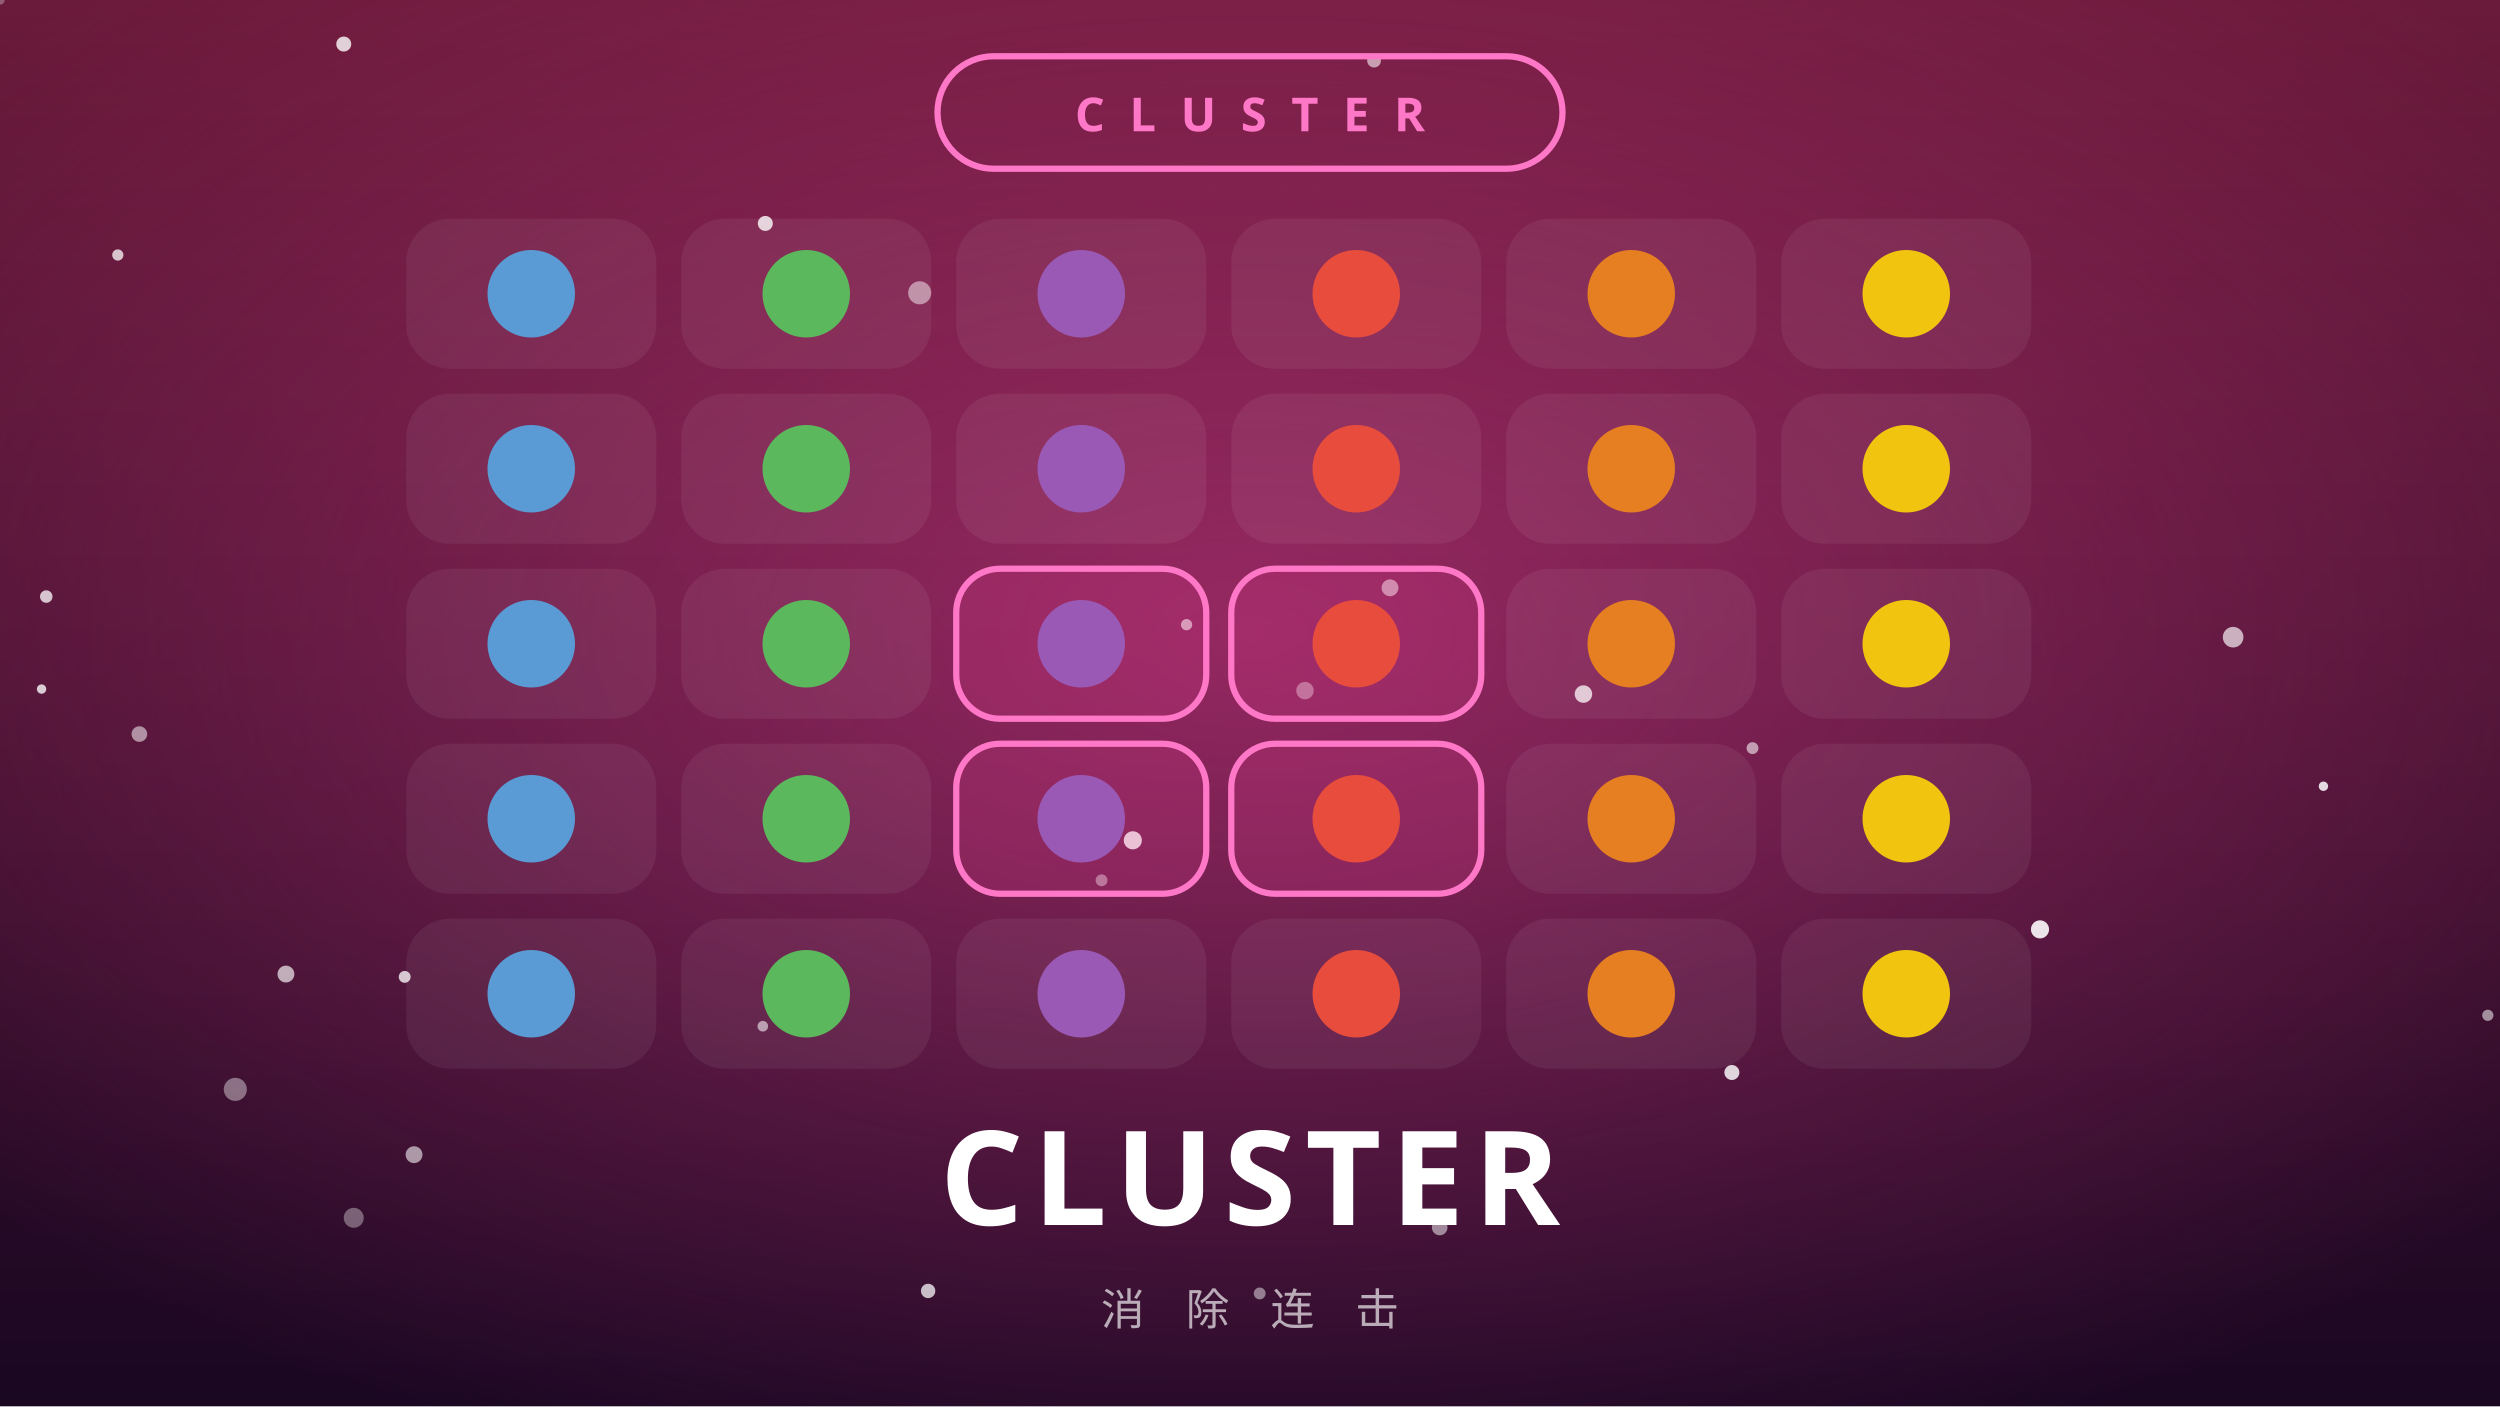
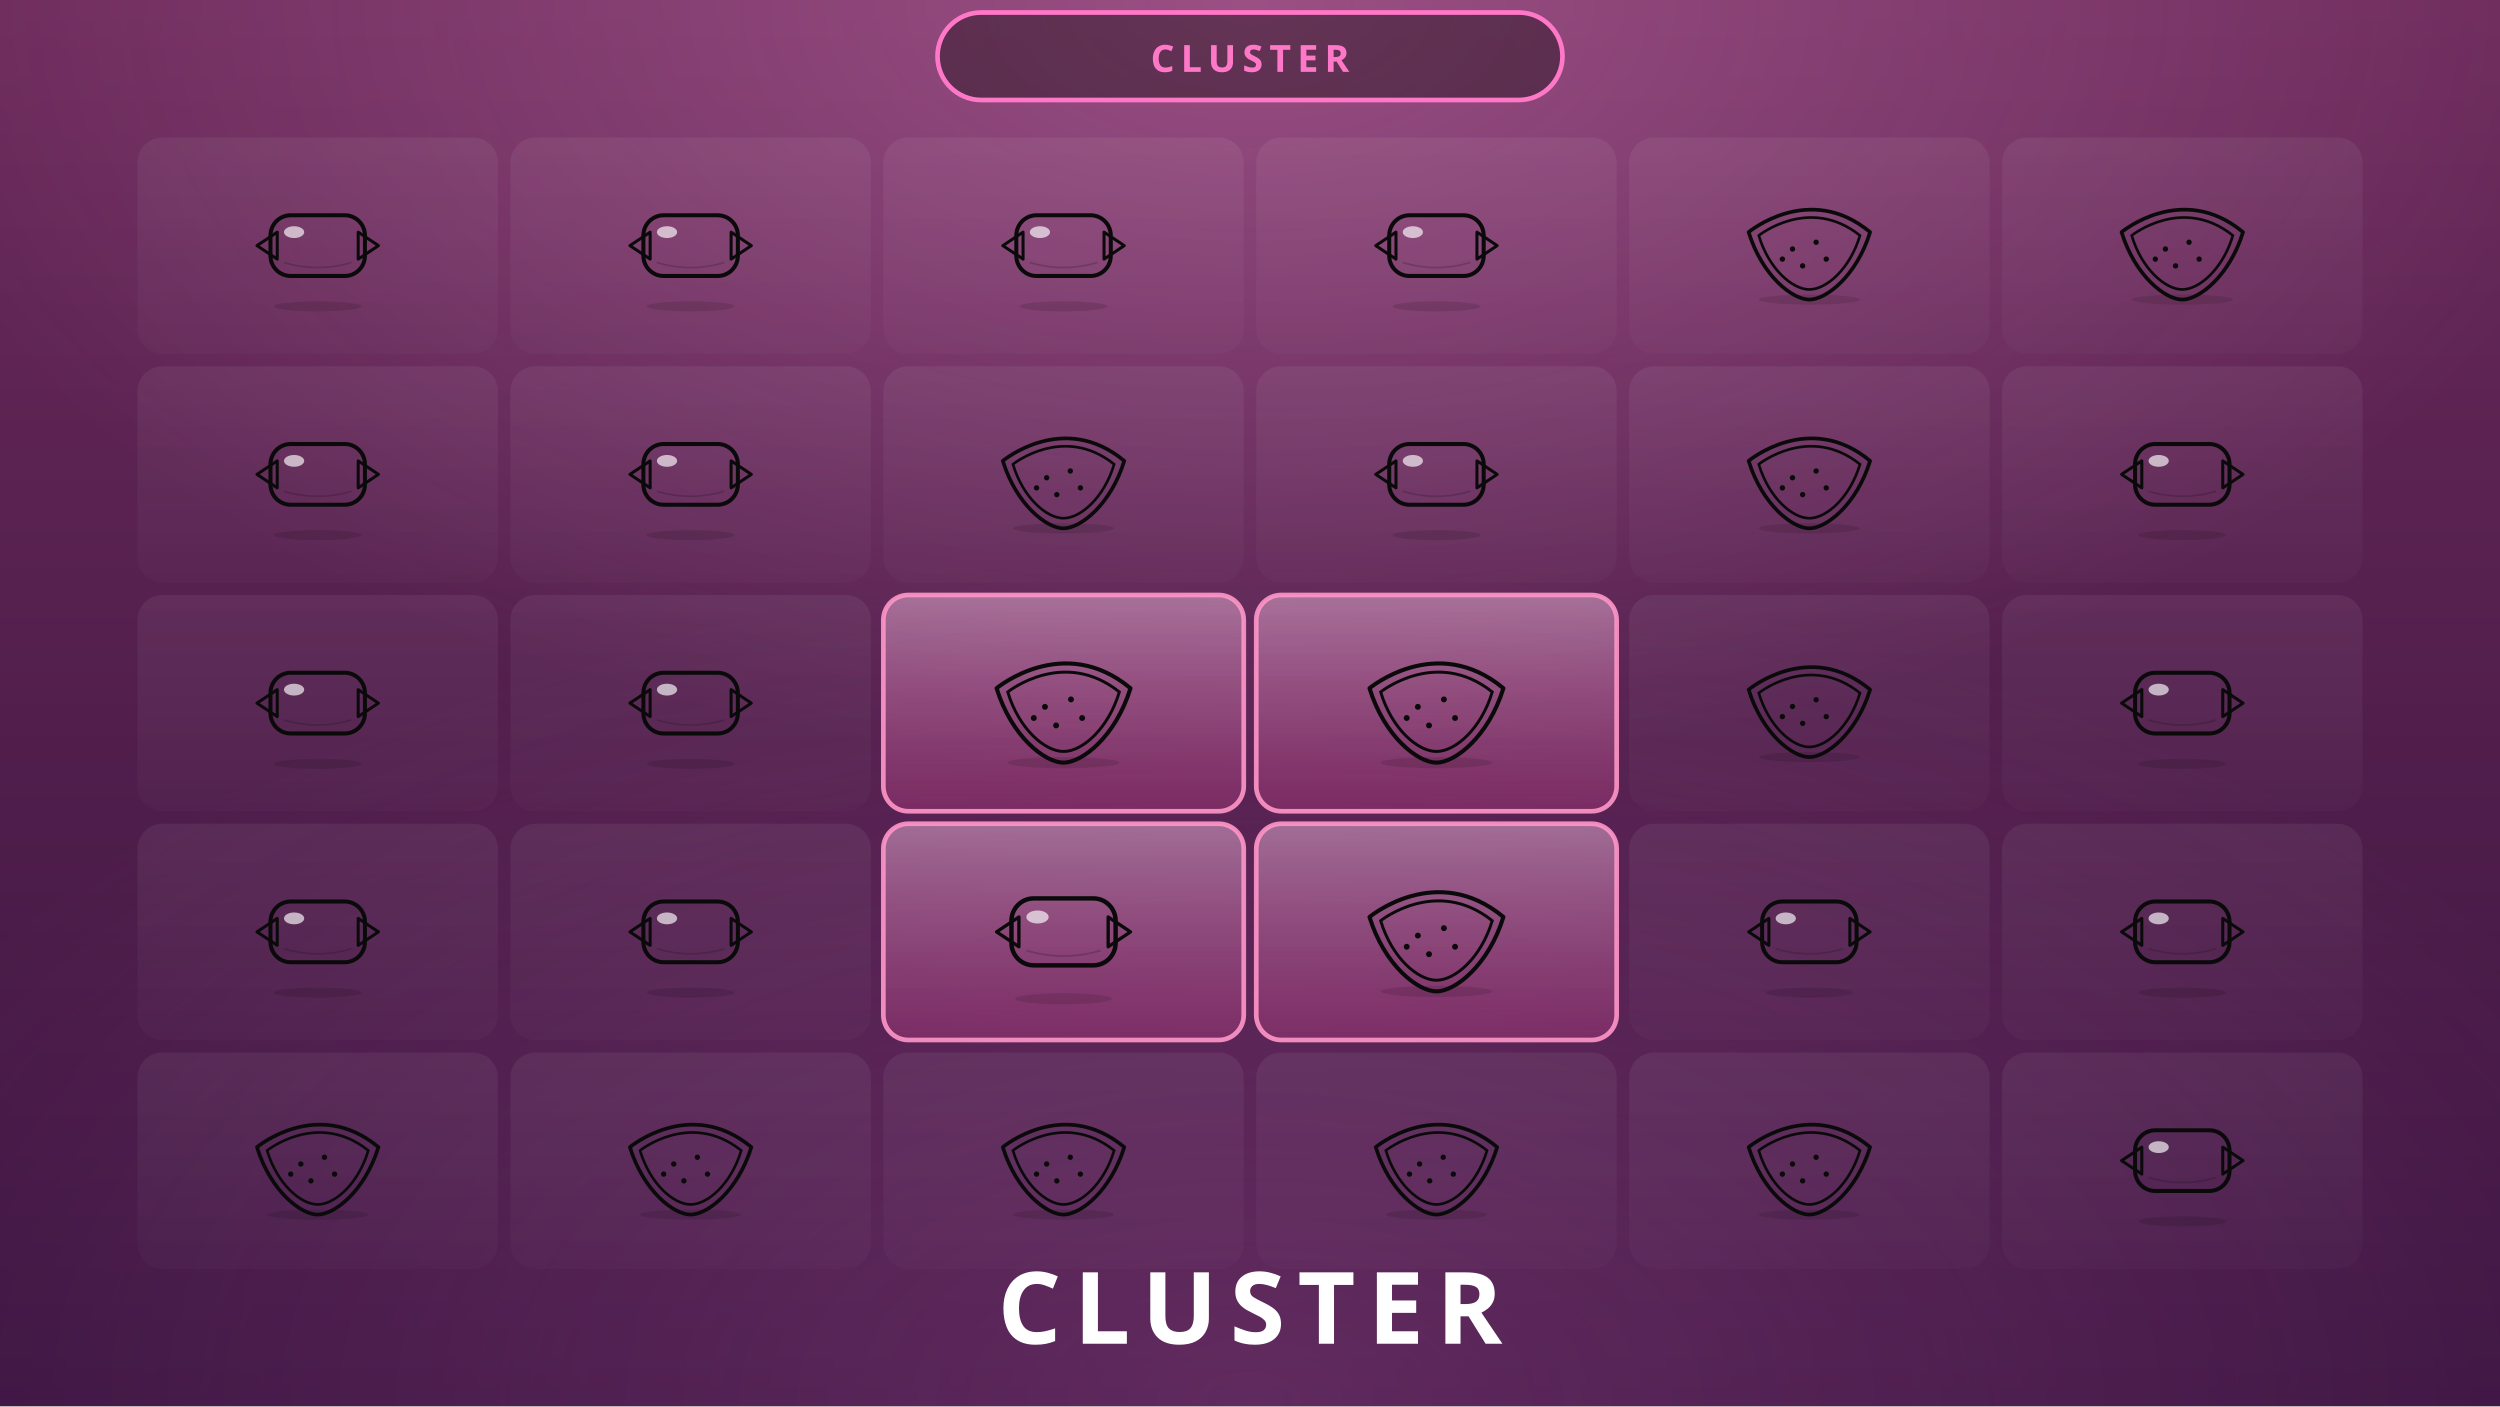
<svg xmlns="http://www.w3.org/2000/svg" viewBox="0 0 800 450" preserveAspectRatio="xMidYMid slice">
  <defs>
-     <linearGradient id="bg" x1="0" y1="0" x2="0" y2="1">
-       <stop offset="0" stop-color="#6a1a3a" />
-       <stop offset="1" stop-color="#1a0722" />
+     <linearGradient id="cellbg" x1="0" y1="0" x2="0" y2="1">
+       <stop offset="0" stop-color="#fff" stop-opacity=".06" />
+       <stop offset="1" stop-color="#fff" stop-opacity=".02" />
    </linearGradient>
-     <radialGradient id="glow" cx="0.5" cy="0.45" r="0.65">
-       <stop offset="0" stop-color="#d63b8a" stop-opacity=".55" />
-       <stop offset="1" stop-color="#d63b8a" stop-opacity="0" />
+     <linearGradient id="hlbg" x1="0" y1="0" x2="0" y2="1">
+       <stop offset="0" stop-color="#ffc8eb" stop-opacity=".4" />
+       <stop offset="1" stop-color="#d63b8a" stop-opacity=".25" />
+     </linearGradient>
+     <radialGradient id="st1" cx="50%" cy="0%" r="55%">
+       <stop offset="0" stop-color="#ffa0dc" stop-opacity=".32" />
+       <stop offset="1" stop-color="#ffa0dc" stop-opacity="0" />
    </radialGradient>
+     <radialGradient id="st2" cx="50%" cy="100%" r="60%">
+       <stop offset="0" stop-color="#e678c8" stop-opacity=".22" />
+       <stop offset="1" stop-color="#e678c8" stop-opacity="0" />
+     </radialGradient>
+     <linearGradient id="stbg" x1="0" y1="0" x2="0" y2="1">
+       <stop offset="0" stop-color="#6b2a5a" />
+       <stop offset="1" stop-color="#3a1440" />
+     </linearGradient>
  </defs>
-   <rect width="800" height="450" fill="url(#bg)" />
-   <rect width="800" height="450" fill="url(#glow)" />
-   <circle cx="0.0" cy="0.0" r="1.5" fill="#fff" opacity="0.30" />
-   <circle cx="132.5" cy="369.5" r="2.7" fill="#fff" opacity="0.57" />
-   <circle cx="652.8" cy="297.4" r="2.9" fill="#fff" opacity="0.88" />
-   <circle cx="444.8" cy="188.1" r="2.7" fill="#fff" opacity="0.57" />
-   <circle cx="129.5" cy="312.6" r="1.9" fill="#fff" opacity="0.76" />
-   <circle cx="460.7" cy="392.8" r="2.5" fill="#fff" opacity="0.50" />
-   <circle cx="362.5" cy="268.9" r="2.9" fill="#fff" opacity="0.89" />
-   <circle cx="91.5" cy="311.7" r="2.7" fill="#fff" opacity="0.65" />
-   <circle cx="379.7" cy="199.9" r="1.8" fill="#fff" opacity="0.66" />
-   <circle cx="13.3" cy="220.5" r="1.5" fill="#fff" opacity="0.78" />
-   <circle cx="294.3" cy="93.7" r="3.7" fill="#fff" opacity="0.48" />
-   <circle cx="554.2" cy="343.2" r="2.4" fill="#fff" opacity="0.82" />
-   <circle cx="75.3" cy="348.6" r="3.7" fill="#fff" opacity="0.40" />
-   <circle cx="113.2" cy="389.7" r="3.2" fill="#fff" opacity="0.35" />
-   <circle cx="44.6" cy="234.9" r="2.5" fill="#fff" opacity="0.52" />
-   <circle cx="714.6" cy="203.9" r="3.3" fill="#fff" opacity="0.66" />
-   <circle cx="37.7" cy="81.6" r="1.8" fill="#fff" opacity="0.74" />
-   <circle cx="796.1" cy="324.9" r="1.8" fill="#fff" opacity="0.53" />
-   <circle cx="244.9" cy="71.5" r="2.4" fill="#fff" opacity="0.79" />
-   <circle cx="14.8" cy="190.9" r="2.0" fill="#fff" opacity="0.75" />
-   <circle cx="352.5" cy="281.7" r="1.9" fill="#fff" opacity="0.46" />
-   <circle cx="743.5" cy="251.6" r="1.5" fill="#fff" opacity="0.84" />
-   <circle cx="417.6" cy="221.0" r="2.8" fill="#fff" opacity="0.42" />
-   <circle cx="439.7" cy="19.4" r="2.2" fill="#fff" opacity="0.57" />
-   <circle cx="403.1" cy="413.9" r="1.9" fill="#fff" opacity="0.46" />
-   <circle cx="506.7" cy="222.1" r="2.8" fill="#fff" opacity="0.74" />
-   <circle cx="560.8" cy="239.4" r="1.9" fill="#fff" opacity="0.56" />
-   <circle cx="110.0" cy="14.1" r="2.4" fill="#fff" opacity="0.79" />
-   <circle cx="244.1" cy="328.4" r="1.7" fill="#fff" opacity="0.56" />
-   <circle cx="297.0" cy="413.1" r="2.3" fill="#fff" opacity="0.73" />
-   <rect x="130" y="70" width="80" height="48" rx="14" fill="#fff" opacity="0.06" />
-   <circle cx="170" cy="94" r="14" fill="#5b9bd5" />
-   <rect x="218" y="70" width="80" height="48" rx="14" fill="#fff" opacity="0.06" />
-   <circle cx="258" cy="94" r="14" fill="#5cb85c" />
-   <rect x="306" y="70" width="80" height="48" rx="14" fill="#fff" opacity="0.06" />
-   <circle cx="346" cy="94" r="14" fill="#9b59b6" />
-   <rect x="394" y="70" width="80" height="48" rx="14" fill="#fff" opacity="0.06" />
-   <circle cx="434" cy="94" r="14" fill="#e74c3c" />
-   <rect x="482" y="70" width="80" height="48" rx="14" fill="#fff" opacity="0.06" />
-   <circle cx="522" cy="94" r="14" fill="#e67e22" />
-   <rect x="570" y="70" width="80" height="48" rx="14" fill="#fff" opacity="0.06" />
-   <circle cx="610" cy="94" r="14" fill="#f1c40f" />
-   <rect x="130" y="126" width="80" height="48" rx="14" fill="#fff" opacity="0.06" />
-   <circle cx="170" cy="150" r="14" fill="#5b9bd5" />
-   <rect x="218" y="126" width="80" height="48" rx="14" fill="#fff" opacity="0.06" />
-   <circle cx="258" cy="150" r="14" fill="#5cb85c" />
-   <rect x="306" y="126" width="80" height="48" rx="14" fill="#fff" opacity="0.06" />
-   <circle cx="346" cy="150" r="14" fill="#9b59b6" />
-   <rect x="394" y="126" width="80" height="48" rx="14" fill="#fff" opacity="0.06" />
-   <circle cx="434" cy="150" r="14" fill="#e74c3c" />
-   <rect x="482" y="126" width="80" height="48" rx="14" fill="#fff" opacity="0.06" />
-   <circle cx="522" cy="150" r="14" fill="#e67e22" />
-   <rect x="570" y="126" width="80" height="48" rx="14" fill="#fff" opacity="0.06" />
-   <circle cx="610" cy="150" r="14" fill="#f1c40f" />
-   <rect x="130" y="182" width="80" height="48" rx="14" fill="#fff" opacity="0.06" />
-   <circle cx="170" cy="206" r="14" fill="#5b9bd5" />
-   <rect x="218" y="182" width="80" height="48" rx="14" fill="#fff" opacity="0.06" />
-   <circle cx="258" cy="206" r="14" fill="#5cb85c" />
-   <rect x="306" y="182" width="80" height="48" rx="14" fill="#d63b8a" opacity="0.22" />
-   <rect x="306" y="182" width="80" height="48" rx="14" fill="none" stroke="#ff77c7" stroke-width="2" />
-   <circle cx="346" cy="206" r="14" fill="#9b59b6" />
-   <rect x="394" y="182" width="80" height="48" rx="14" fill="#d63b8a" opacity="0.22" />
-   <rect x="394" y="182" width="80" height="48" rx="14" fill="none" stroke="#ff77c7" stroke-width="2" />
-   <circle cx="434" cy="206" r="14" fill="#e74c3c" />
-   <rect x="482" y="182" width="80" height="48" rx="14" fill="#fff" opacity="0.06" />
-   <circle cx="522" cy="206" r="14" fill="#e67e22" />
-   <rect x="570" y="182" width="80" height="48" rx="14" fill="#fff" opacity="0.06" />
-   <circle cx="610" cy="206" r="14" fill="#f1c40f" />
-   <rect x="130" y="238" width="80" height="48" rx="14" fill="#fff" opacity="0.06" />
-   <circle cx="170" cy="262" r="14" fill="#5b9bd5" />
-   <rect x="218" y="238" width="80" height="48" rx="14" fill="#fff" opacity="0.06" />
-   <circle cx="258" cy="262" r="14" fill="#5cb85c" />
-   <rect x="306" y="238" width="80" height="48" rx="14" fill="#d63b8a" opacity="0.22" />
-   <rect x="306" y="238" width="80" height="48" rx="14" fill="none" stroke="#ff77c7" stroke-width="2" />
-   <circle cx="346" cy="262" r="14" fill="#9b59b6" />
-   <rect x="394" y="238" width="80" height="48" rx="14" fill="#d63b8a" opacity="0.22" />
-   <rect x="394" y="238" width="80" height="48" rx="14" fill="none" stroke="#ff77c7" stroke-width="2" />
-   <circle cx="434" cy="262" r="14" fill="#e74c3c" />
-   <rect x="482" y="238" width="80" height="48" rx="14" fill="#fff" opacity="0.06" />
-   <circle cx="522" cy="262" r="14" fill="#e67e22" />
-   <rect x="570" y="238" width="80" height="48" rx="14" fill="#fff" opacity="0.06" />
-   <circle cx="610" cy="262" r="14" fill="#f1c40f" />
-   <rect x="130" y="294" width="80" height="48" rx="14" fill="#fff" opacity="0.06" />
-   <circle cx="170" cy="318" r="14" fill="#5b9bd5" />
-   <rect x="218" y="294" width="80" height="48" rx="14" fill="#fff" opacity="0.06" />
-   <circle cx="258" cy="318" r="14" fill="#5cb85c" />
-   <rect x="306" y="294" width="80" height="48" rx="14" fill="#fff" opacity="0.06" />
-   <circle cx="346" cy="318" r="14" fill="#9b59b6" />
-   <rect x="394" y="294" width="80" height="48" rx="14" fill="#fff" opacity="0.06" />
-   <circle cx="434" cy="318" r="14" fill="#e74c3c" />
-   <rect x="482" y="294" width="80" height="48" rx="14" fill="#fff" opacity="0.06" />
-   <circle cx="522" cy="318" r="14" fill="#e67e22" />
-   <rect x="570" y="294" width="80" height="48" rx="14" fill="#fff" opacity="0.06" />
-   <circle cx="610" cy="318" r="14" fill="#f1c40f" />
-   <rect x="300" y="18" width="200" height="36" rx="18" fill="none" stroke="#ff77c7" stroke-width="2" />
-   <text x="400" y="42" text-anchor="middle" font-size="15" font-weight="700" fill="#ff77c7" font-family="system-ui,sans-serif" letter-spacing="2">C L U S T E R</text>
-   <text x="400" y="392" text-anchor="middle" font-size="42" font-weight="900" fill="#fff" font-family="system-ui,sans-serif" letter-spacing="3">CLUSTER</text>
-   <text x="400" y="424" text-anchor="middle" font-size="14" font-weight="500" fill="rgba(255,255,255,.65)" font-family="system-ui,sans-serif" letter-spacing="5">消 除 连 击</text>
+   <rect width="800" height="450" fill="url(#stbg)" />
+   <rect width="800" height="450" fill="url(#st1)" />
+   <rect width="800" height="450" fill="url(#st2)" />
+   <rect x="44" y="44" width="115.333" height="69.2" rx="8" fill="url(#cellbg)" />
+   <svg x="74.679" y="51.612" width="53.976" height="53.976" viewBox="0 0 100 100">
+     <ellipse cx="50" cy="86" rx="26" ry="3" fill="#000" opacity=".12" />
+     <path d="M14 50 L26 42 L26 58 Z" fill="url(#sw-red)" stroke="#0a0a0a" stroke-width="1.8" stroke-linejoin="round" />
+     <path d="M86 50 L74 42 L74 58 Z" fill="url(#sw-red)" stroke="#0a0a0a" stroke-width="1.8" stroke-linejoin="round" />
+     <rect x="22" y="32" width="56" height="36" rx="12" fill="url(#sw-red)" stroke="#0a0a0a" stroke-width="2.4" />
+     <ellipse cx="36" cy="42" rx="6" ry="3.5" fill="#fff" opacity="0.65" />
+     <path d="M30 60 Q50 66 70 60" stroke="#0a0a0a" stroke-width="1" fill="none" opacity=".2" />
+   </svg>
+   <rect x="163.333" y="44" width="115.333" height="69.2" rx="8" fill="url(#cellbg)" />
+   <svg x="194.012" y="51.612" width="53.976" height="53.976" viewBox="0 0 100 100">
+     <ellipse cx="50" cy="86" rx="26" ry="3" fill="#000" opacity=".12" />
+     <path d="M14 50 L26 42 L26 58 Z" fill="url(#sw-orange)" stroke="#0a0a0a" stroke-width="1.8" stroke-linejoin="round" />
+     <path d="M86 50 L74 42 L74 58 Z" fill="url(#sw-orange)" stroke="#0a0a0a" stroke-width="1.8" stroke-linejoin="round" />
+     <rect x="22" y="32" width="56" height="36" rx="12" fill="url(#sw-orange)" stroke="#0a0a0a" stroke-width="2.4" />
+     <ellipse cx="36" cy="42" rx="6" ry="3.5" fill="#fff" opacity="0.65" />
+     <path d="M30 60 Q50 66 70 60" stroke="#0a0a0a" stroke-width="1" fill="none" opacity=".2" />
+   </svg>
+   <rect x="282.667" y="44" width="115.333" height="69.2" rx="8" fill="url(#cellbg)" />
+   <svg x="313.345" y="51.612" width="53.976" height="53.976" viewBox="0 0 100 100">
+     <ellipse cx="50" cy="86" rx="26" ry="3" fill="#000" opacity=".12" />
+     <path d="M14 50 L26 42 L26 58 Z" fill="url(#sw-blue)" stroke="#0a0a0a" stroke-width="1.8" stroke-linejoin="round" />
+     <path d="M86 50 L74 42 L74 58 Z" fill="url(#sw-blue)" stroke="#0a0a0a" stroke-width="1.8" stroke-linejoin="round" />
+     <rect x="22" y="32" width="56" height="36" rx="12" fill="url(#sw-blue)" stroke="#0a0a0a" stroke-width="2.4" />
+     <ellipse cx="36" cy="42" rx="6" ry="3.5" fill="#fff" opacity="0.65" />
+     <path d="M30 60 Q50 66 70 60" stroke="#0a0a0a" stroke-width="1" fill="none" opacity=".2" />
+   </svg>
+   <rect x="402" y="44" width="115.333" height="69.2" rx="8" fill="url(#cellbg)" />
+   <svg x="432.679" y="51.612" width="53.976" height="53.976" viewBox="0 0 100 100">
+     <ellipse cx="50" cy="86" rx="26" ry="3" fill="#000" opacity=".12" />
+     <path d="M14 50 L26 42 L26 58 Z" fill="url(#sw-orange)" stroke="#0a0a0a" stroke-width="1.8" stroke-linejoin="round" />
+     <path d="M86 50 L74 42 L74 58 Z" fill="url(#sw-orange)" stroke="#0a0a0a" stroke-width="1.8" stroke-linejoin="round" />
+     <rect x="22" y="32" width="56" height="36" rx="12" fill="url(#sw-orange)" stroke="#0a0a0a" stroke-width="2.4" />
+     <ellipse cx="36" cy="42" rx="6" ry="3.5" fill="#fff" opacity="0.65" />
+     <path d="M30 60 Q50 66 70 60" stroke="#0a0a0a" stroke-width="1" fill="none" opacity=".2" />
+   </svg>
+   <rect x="521.333" y="44" width="115.333" height="69.2" rx="8" fill="url(#cellbg)" />
+   <svg x="552.012" y="51.612" width="53.976" height="53.976" viewBox="0 0 100 100">
+     <ellipse cx="50" cy="82" rx="30" ry="3" fill="#000" opacity=".12" />
+     <path d="M14 42 C14 42 50 12 86 42 C78 68 60 82 50 82 C40 82 22 68 14 42 Z" fill="url(#sw-green)" stroke="#0a0a0a" stroke-width="2.2" stroke-linejoin="round" />
+     <path d="M20 44 C20 44 50 20 80 44 C74 64 60 76 50 76 C40 76 26 64 20 44 Z" fill="url(#sw-watermelon)" stroke="#0a0a0a" stroke-width="1.6" />
+     <circle cx="40" cy="52" r="1.6" fill="#0a0a0a" />
+     <circle cx="54" cy="48" r="1.6" fill="#0a0a0a" />
+     <circle cx="60" cy="58" r="1.6" fill="#0a0a0a" />
+     <circle cx="46" cy="62" r="1.6" fill="#0a0a0a" />
+     <circle cx="34" cy="58" r="1.6" fill="#0a0a0a" />
+   </svg>
+   <rect x="640.667" y="44" width="115.333" height="69.2" rx="8" fill="url(#cellbg)" />
+   <svg x="671.345" y="51.612" width="53.976" height="53.976" viewBox="0 0 100 100">
+     <ellipse cx="50" cy="82" rx="30" ry="3" fill="#000" opacity=".12" />
+     <path d="M14 42 C14 42 50 12 86 42 C78 68 60 82 50 82 C40 82 22 68 14 42 Z" fill="url(#sw-green)" stroke="#0a0a0a" stroke-width="2.2" stroke-linejoin="round" />
+     <path d="M20 44 C20 44 50 20 80 44 C74 64 60 76 50 76 C40 76 26 64 20 44 Z" fill="url(#sw-watermelon)" stroke="#0a0a0a" stroke-width="1.6" />
+     <circle cx="40" cy="52" r="1.6" fill="#0a0a0a" />
+     <circle cx="54" cy="48" r="1.6" fill="#0a0a0a" />
+     <circle cx="60" cy="58" r="1.6" fill="#0a0a0a" />
+     <circle cx="46" cy="62" r="1.6" fill="#0a0a0a" />
+     <circle cx="34" cy="58" r="1.6" fill="#0a0a0a" />
+   </svg>
+   <rect x="44" y="117.2" width="115.333" height="69.2" rx="8" fill="url(#cellbg)" />
+   <svg x="74.679" y="124.812" width="53.976" height="53.976" viewBox="0 0 100 100">
+     <ellipse cx="50" cy="86" rx="26" ry="3" fill="#000" opacity=".12" />
+     <path d="M14 50 L26 42 L26 58 Z" fill="url(#sw-orange)" stroke="#0a0a0a" stroke-width="1.8" stroke-linejoin="round" />
+     <path d="M86 50 L74 42 L74 58 Z" fill="url(#sw-orange)" stroke="#0a0a0a" stroke-width="1.8" stroke-linejoin="round" />
+     <rect x="22" y="32" width="56" height="36" rx="12" fill="url(#sw-orange)" stroke="#0a0a0a" stroke-width="2.4" />
+     <ellipse cx="36" cy="42" rx="6" ry="3.5" fill="#fff" opacity="0.65" />
+     <path d="M30 60 Q50 66 70 60" stroke="#0a0a0a" stroke-width="1" fill="none" opacity=".2" />
+   </svg>
+   <rect x="163.333" y="117.2" width="115.333" height="69.2" rx="8" fill="url(#cellbg)" />
+   <svg x="194.012" y="124.812" width="53.976" height="53.976" viewBox="0 0 100 100">
+     <ellipse cx="50" cy="86" rx="26" ry="3" fill="#000" opacity=".12" />
+     <path d="M14 50 L26 42 L26 58 Z" fill="url(#sw-blue)" stroke="#0a0a0a" stroke-width="1.8" stroke-linejoin="round" />
+     <path d="M86 50 L74 42 L74 58 Z" fill="url(#sw-blue)" stroke="#0a0a0a" stroke-width="1.8" stroke-linejoin="round" />
+     <rect x="22" y="32" width="56" height="36" rx="12" fill="url(#sw-blue)" stroke="#0a0a0a" stroke-width="2.4" />
+     <ellipse cx="36" cy="42" rx="6" ry="3.5" fill="#fff" opacity="0.65" />
+     <path d="M30 60 Q50 66 70 60" stroke="#0a0a0a" stroke-width="1" fill="none" opacity=".2" />
+   </svg>
+   <rect x="282.667" y="117.2" width="115.333" height="69.2" rx="8" fill="url(#cellbg)" />
+   <svg x="313.345" y="124.812" width="53.976" height="53.976" viewBox="0 0 100 100">
+     <ellipse cx="50" cy="82" rx="30" ry="3" fill="#000" opacity=".12" />
+     <path d="M14 42 C14 42 50 12 86 42 C78 68 60 82 50 82 C40 82 22 68 14 42 Z" fill="url(#sw-green)" stroke="#0a0a0a" stroke-width="2.2" stroke-linejoin="round" />
+     <path d="M20 44 C20 44 50 20 80 44 C74 64 60 76 50 76 C40 76 26 64 20 44 Z" fill="url(#sw-watermelon)" stroke="#0a0a0a" stroke-width="1.6" />
+     <circle cx="40" cy="52" r="1.6" fill="#0a0a0a" />
+     <circle cx="54" cy="48" r="1.6" fill="#0a0a0a" />
+     <circle cx="60" cy="58" r="1.6" fill="#0a0a0a" />
+     <circle cx="46" cy="62" r="1.6" fill="#0a0a0a" />
+     <circle cx="34" cy="58" r="1.6" fill="#0a0a0a" />
+   </svg>
+   <rect x="402" y="117.2" width="115.333" height="69.2" rx="8" fill="url(#cellbg)" />
+   <svg x="432.679" y="124.812" width="53.976" height="53.976" viewBox="0 0 100 100">
+     <ellipse cx="50" cy="86" rx="26" ry="3" fill="#000" opacity=".12" />
+     <path d="M14 50 L26 42 L26 58 Z" fill="url(#sw-blue)" stroke="#0a0a0a" stroke-width="1.8" stroke-linejoin="round" />
+     <path d="M86 50 L74 42 L74 58 Z" fill="url(#sw-blue)" stroke="#0a0a0a" stroke-width="1.8" stroke-linejoin="round" />
+     <rect x="22" y="32" width="56" height="36" rx="12" fill="url(#sw-blue)" stroke="#0a0a0a" stroke-width="2.4" />
+     <ellipse cx="36" cy="42" rx="6" ry="3.5" fill="#fff" opacity="0.65" />
+     <path d="M30 60 Q50 66 70 60" stroke="#0a0a0a" stroke-width="1" fill="none" opacity=".2" />
+   </svg>
+   <rect x="521.333" y="117.2" width="115.333" height="69.2" rx="8" fill="url(#cellbg)" />
+   <svg x="552.012" y="124.812" width="53.976" height="53.976" viewBox="0 0 100 100">
+     <ellipse cx="50" cy="82" rx="30" ry="3" fill="#000" opacity=".12" />
+     <path d="M14 42 C14 42 50 12 86 42 C78 68 60 82 50 82 C40 82 22 68 14 42 Z" fill="url(#sw-green)" stroke="#0a0a0a" stroke-width="2.2" stroke-linejoin="round" />
+     <path d="M20 44 C20 44 50 20 80 44 C74 64 60 76 50 76 C40 76 26 64 20 44 Z" fill="url(#sw-watermelon)" stroke="#0a0a0a" stroke-width="1.6" />
+     <circle cx="40" cy="52" r="1.6" fill="#0a0a0a" />
+     <circle cx="54" cy="48" r="1.6" fill="#0a0a0a" />
+     <circle cx="60" cy="58" r="1.6" fill="#0a0a0a" />
+     <circle cx="46" cy="62" r="1.6" fill="#0a0a0a" />
+     <circle cx="34" cy="58" r="1.6" fill="#0a0a0a" />
+   </svg>
+   <rect x="640.667" y="117.2" width="115.333" height="69.2" rx="8" fill="url(#cellbg)" />
+   <svg x="671.345" y="124.812" width="53.976" height="53.976" viewBox="0 0 100 100">
+     <ellipse cx="50" cy="86" rx="26" ry="3" fill="#000" opacity=".12" />
+     <path d="M14 50 L26 42 L26 58 Z" fill="url(#sw-blue)" stroke="#0a0a0a" stroke-width="1.8" stroke-linejoin="round" />
+     <path d="M86 50 L74 42 L74 58 Z" fill="url(#sw-blue)" stroke="#0a0a0a" stroke-width="1.8" stroke-linejoin="round" />
+     <rect x="22" y="32" width="56" height="36" rx="12" fill="url(#sw-blue)" stroke="#0a0a0a" stroke-width="2.4" />
+     <ellipse cx="36" cy="42" rx="6" ry="3.5" fill="#fff" opacity="0.65" />
+     <path d="M30 60 Q50 66 70 60" stroke="#0a0a0a" stroke-width="1" fill="none" opacity=".2" />
+   </svg>
+   <rect x="44" y="190.4" width="115.333" height="69.2" rx="8" fill="url(#cellbg)" />
+   <svg x="74.679" y="198.012" width="53.976" height="53.976" viewBox="0 0 100 100">
+     <ellipse cx="50" cy="86" rx="26" ry="3" fill="#000" opacity=".12" />
+     <path d="M14 50 L26 42 L26 58 Z" fill="url(#sw-orange)" stroke="#0a0a0a" stroke-width="1.8" stroke-linejoin="round" />
+     <path d="M86 50 L74 42 L74 58 Z" fill="url(#sw-orange)" stroke="#0a0a0a" stroke-width="1.8" stroke-linejoin="round" />
+     <rect x="22" y="32" width="56" height="36" rx="12" fill="url(#sw-orange)" stroke="#0a0a0a" stroke-width="2.4" />
+     <ellipse cx="36" cy="42" rx="6" ry="3.5" fill="#fff" opacity="0.65" />
+     <path d="M30 60 Q50 66 70 60" stroke="#0a0a0a" stroke-width="1" fill="none" opacity=".2" />
+   </svg>
+   <rect x="163.333" y="190.4" width="115.333" height="69.2" rx="8" fill="url(#cellbg)" />
+   <svg x="194.012" y="198.012" width="53.976" height="53.976" viewBox="0 0 100 100">
+     <ellipse cx="50" cy="86" rx="26" ry="3" fill="#000" opacity=".12" />
+     <path d="M14 50 L26 42 L26 58 Z" fill="url(#sw-orange)" stroke="#0a0a0a" stroke-width="1.8" stroke-linejoin="round" />
+     <path d="M86 50 L74 42 L74 58 Z" fill="url(#sw-orange)" stroke="#0a0a0a" stroke-width="1.8" stroke-linejoin="round" />
+     <rect x="22" y="32" width="56" height="36" rx="12" fill="url(#sw-orange)" stroke="#0a0a0a" stroke-width="2.4" />
+     <ellipse cx="36" cy="42" rx="6" ry="3.5" fill="#fff" opacity="0.65" />
+     <path d="M30 60 Q50 66 70 60" stroke="#0a0a0a" stroke-width="1" fill="none" opacity=".2" />
+   </svg>
+   <rect x="282.667" y="190.4" width="115.333" height="69.2" rx="8" fill="url(#cellbg)" />
+   <rect x="282.667" y="190.4" width="115.333" height="69.2" rx="8" fill="url(#hlbg)" stroke="rgba(255,150,200,.9)" stroke-width="1.5" />
+   <svg x="310.577" y="195.244" width="59.512" height="59.512" viewBox="0 0 100 100">
+     <ellipse cx="50" cy="82" rx="30" ry="3" fill="#000" opacity=".12" />
+     <path d="M14 42 C14 42 50 12 86 42 C78 68 60 82 50 82 C40 82 22 68 14 42 Z" fill="url(#sw-green)" stroke="#0a0a0a" stroke-width="2.2" stroke-linejoin="round" />
+     <path d="M20 44 C20 44 50 20 80 44 C74 64 60 76 50 76 C40 76 26 64 20 44 Z" fill="url(#sw-watermelon)" stroke="#0a0a0a" stroke-width="1.6" />
+     <circle cx="40" cy="52" r="1.6" fill="#0a0a0a" />
+     <circle cx="54" cy="48" r="1.6" fill="#0a0a0a" />
+     <circle cx="60" cy="58" r="1.6" fill="#0a0a0a" />
+     <circle cx="46" cy="62" r="1.6" fill="#0a0a0a" />
+     <circle cx="34" cy="58" r="1.6" fill="#0a0a0a" />
+   </svg>
+   <rect x="402" y="190.4" width="115.333" height="69.2" rx="8" fill="url(#cellbg)" />
+   <rect x="402" y="190.4" width="115.333" height="69.2" rx="8" fill="url(#hlbg)" stroke="rgba(255,150,200,.9)" stroke-width="1.5" />
+   <svg x="429.911" y="195.244" width="59.512" height="59.512" viewBox="0 0 100 100">
+     <ellipse cx="50" cy="82" rx="30" ry="3" fill="#000" opacity=".12" />
+     <path d="M14 42 C14 42 50 12 86 42 C78 68 60 82 50 82 C40 82 22 68 14 42 Z" fill="url(#sw-green)" stroke="#0a0a0a" stroke-width="2.2" stroke-linejoin="round" />
+     <path d="M20 44 C20 44 50 20 80 44 C74 64 60 76 50 76 C40 76 26 64 20 44 Z" fill="url(#sw-watermelon)" stroke="#0a0a0a" stroke-width="1.6" />
+     <circle cx="40" cy="52" r="1.6" fill="#0a0a0a" />
+     <circle cx="54" cy="48" r="1.6" fill="#0a0a0a" />
+     <circle cx="60" cy="58" r="1.6" fill="#0a0a0a" />
+     <circle cx="46" cy="62" r="1.6" fill="#0a0a0a" />
+     <circle cx="34" cy="58" r="1.6" fill="#0a0a0a" />
+   </svg>
+   <rect x="521.333" y="190.4" width="115.333" height="69.2" rx="8" fill="url(#cellbg)" />
+   <svg x="552.012" y="198.012" width="53.976" height="53.976" viewBox="0 0 100 100">
+     <ellipse cx="50" cy="82" rx="30" ry="3" fill="#000" opacity=".12" />
+     <path d="M14 42 C14 42 50 12 86 42 C78 68 60 82 50 82 C40 82 22 68 14 42 Z" fill="url(#sw-green)" stroke="#0a0a0a" stroke-width="2.2" stroke-linejoin="round" />
+     <path d="M20 44 C20 44 50 20 80 44 C74 64 60 76 50 76 C40 76 26 64 20 44 Z" fill="url(#sw-watermelon)" stroke="#0a0a0a" stroke-width="1.6" />
+     <circle cx="40" cy="52" r="1.6" fill="#0a0a0a" />
+     <circle cx="54" cy="48" r="1.6" fill="#0a0a0a" />
+     <circle cx="60" cy="58" r="1.6" fill="#0a0a0a" />
+     <circle cx="46" cy="62" r="1.6" fill="#0a0a0a" />
+     <circle cx="34" cy="58" r="1.6" fill="#0a0a0a" />
+   </svg>
+   <rect x="640.667" y="190.4" width="115.333" height="69.2" rx="8" fill="url(#cellbg)" />
+   <svg x="671.345" y="198.012" width="53.976" height="53.976" viewBox="0 0 100 100">
+     <ellipse cx="50" cy="86" rx="26" ry="3" fill="#000" opacity=".12" />
+     <path d="M14 50 L26 42 L26 58 Z" fill="url(#sw-blue)" stroke="#0a0a0a" stroke-width="1.8" stroke-linejoin="round" />
+     <path d="M86 50 L74 42 L74 58 Z" fill="url(#sw-blue)" stroke="#0a0a0a" stroke-width="1.8" stroke-linejoin="round" />
+     <rect x="22" y="32" width="56" height="36" rx="12" fill="url(#sw-blue)" stroke="#0a0a0a" stroke-width="2.4" />
+     <ellipse cx="36" cy="42" rx="6" ry="3.5" fill="#fff" opacity="0.65" />
+     <path d="M30 60 Q50 66 70 60" stroke="#0a0a0a" stroke-width="1" fill="none" opacity=".2" />
+   </svg>
+   <rect x="44" y="263.6" width="115.333" height="69.2" rx="8" fill="url(#cellbg)" />
+   <svg x="74.679" y="271.212" width="53.976" height="53.976" viewBox="0 0 100 100">
+     <ellipse cx="50" cy="86" rx="26" ry="3" fill="#000" opacity=".12" />
+     <path d="M14 50 L26 42 L26 58 Z" fill="url(#sw-orange)" stroke="#0a0a0a" stroke-width="1.8" stroke-linejoin="round" />
+     <path d="M86 50 L74 42 L74 58 Z" fill="url(#sw-orange)" stroke="#0a0a0a" stroke-width="1.8" stroke-linejoin="round" />
+     <rect x="22" y="32" width="56" height="36" rx="12" fill="url(#sw-orange)" stroke="#0a0a0a" stroke-width="2.4" />
+     <ellipse cx="36" cy="42" rx="6" ry="3.5" fill="#fff" opacity="0.65" />
+     <path d="M30 60 Q50 66 70 60" stroke="#0a0a0a" stroke-width="1" fill="none" opacity=".2" />
+   </svg>
+   <rect x="163.333" y="263.6" width="115.333" height="69.2" rx="8" fill="url(#cellbg)" />
+   <svg x="194.012" y="271.212" width="53.976" height="53.976" viewBox="0 0 100 100">
+     <ellipse cx="50" cy="86" rx="26" ry="3" fill="#000" opacity=".12" />
+     <path d="M14 50 L26 42 L26 58 Z" fill="url(#sw-blue)" stroke="#0a0a0a" stroke-width="1.8" stroke-linejoin="round" />
+     <path d="M86 50 L74 42 L74 58 Z" fill="url(#sw-blue)" stroke="#0a0a0a" stroke-width="1.8" stroke-linejoin="round" />
+     <rect x="22" y="32" width="56" height="36" rx="12" fill="url(#sw-blue)" stroke="#0a0a0a" stroke-width="2.4" />
+     <ellipse cx="36" cy="42" rx="6" ry="3.5" fill="#fff" opacity="0.65" />
+     <path d="M30 60 Q50 66 70 60" stroke="#0a0a0a" stroke-width="1" fill="none" opacity=".2" />
+   </svg>
+   <rect x="282.667" y="263.6" width="115.333" height="69.2" rx="8" fill="url(#cellbg)" />
+   <rect x="282.667" y="263.6" width="115.333" height="69.2" rx="8" fill="url(#hlbg)" stroke="rgba(255,150,200,.9)" stroke-width="1.5" />
+   <svg x="310.577" y="268.444" width="59.512" height="59.512" viewBox="0 0 100 100">
+     <ellipse cx="50" cy="86" rx="26" ry="3" fill="#000" opacity=".12" />
+     <path d="M14 50 L26 42 L26 58 Z" fill="url(#sw-orange)" stroke="#0a0a0a" stroke-width="1.8" stroke-linejoin="round" />
+     <path d="M86 50 L74 42 L74 58 Z" fill="url(#sw-orange)" stroke="#0a0a0a" stroke-width="1.8" stroke-linejoin="round" />
+     <rect x="22" y="32" width="56" height="36" rx="12" fill="url(#sw-orange)" stroke="#0a0a0a" stroke-width="2.4" />
+     <ellipse cx="36" cy="42" rx="6" ry="3.5" fill="#fff" opacity="0.65" />
+     <path d="M30 60 Q50 66 70 60" stroke="#0a0a0a" stroke-width="1" fill="none" opacity=".2" />
+   </svg>
+   <rect x="402" y="263.6" width="115.333" height="69.2" rx="8" fill="url(#cellbg)" />
+   <rect x="402" y="263.6" width="115.333" height="69.2" rx="8" fill="url(#hlbg)" stroke="rgba(255,150,200,.9)" stroke-width="1.5" />
+   <svg x="429.911" y="268.444" width="59.512" height="59.512" viewBox="0 0 100 100">
+     <ellipse cx="50" cy="82" rx="30" ry="3" fill="#000" opacity=".12" />
+     <path d="M14 42 C14 42 50 12 86 42 C78 68 60 82 50 82 C40 82 22 68 14 42 Z" fill="url(#sw-green)" stroke="#0a0a0a" stroke-width="2.2" stroke-linejoin="round" />
+     <path d="M20 44 C20 44 50 20 80 44 C74 64 60 76 50 76 C40 76 26 64 20 44 Z" fill="url(#sw-watermelon)" stroke="#0a0a0a" stroke-width="1.6" />
+     <circle cx="40" cy="52" r="1.6" fill="#0a0a0a" />
+     <circle cx="54" cy="48" r="1.6" fill="#0a0a0a" />
+     <circle cx="60" cy="58" r="1.6" fill="#0a0a0a" />
+     <circle cx="46" cy="62" r="1.6" fill="#0a0a0a" />
+     <circle cx="34" cy="58" r="1.6" fill="#0a0a0a" />
+   </svg>
+   <rect x="521.333" y="263.6" width="115.333" height="69.2" rx="8" fill="url(#cellbg)" />
+   <svg x="552.012" y="271.212" width="53.976" height="53.976" viewBox="0 0 100 100">
+     <ellipse cx="50" cy="86" rx="26" ry="3" fill="#000" opacity=".12" />
+     <path d="M14 50 L26 42 L26 58 Z" fill="url(#sw-orange)" stroke="#0a0a0a" stroke-width="1.8" stroke-linejoin="round" />
+     <path d="M86 50 L74 42 L74 58 Z" fill="url(#sw-orange)" stroke="#0a0a0a" stroke-width="1.8" stroke-linejoin="round" />
+     <rect x="22" y="32" width="56" height="36" rx="12" fill="url(#sw-orange)" stroke="#0a0a0a" stroke-width="2.4" />
+     <ellipse cx="36" cy="42" rx="6" ry="3.5" fill="#fff" opacity="0.65" />
+     <path d="M30 60 Q50 66 70 60" stroke="#0a0a0a" stroke-width="1" fill="none" opacity=".2" />
+   </svg>
+   <rect x="640.667" y="263.6" width="115.333" height="69.2" rx="8" fill="url(#cellbg)" />
+   <svg x="671.345" y="271.212" width="53.976" height="53.976" viewBox="0 0 100 100">
+     <ellipse cx="50" cy="86" rx="26" ry="3" fill="#000" opacity=".12" />
+     <path d="M14 50 L26 42 L26 58 Z" fill="url(#sw-orange)" stroke="#0a0a0a" stroke-width="1.8" stroke-linejoin="round" />
+     <path d="M86 50 L74 42 L74 58 Z" fill="url(#sw-orange)" stroke="#0a0a0a" stroke-width="1.8" stroke-linejoin="round" />
+     <rect x="22" y="32" width="56" height="36" rx="12" fill="url(#sw-orange)" stroke="#0a0a0a" stroke-width="2.4" />
+     <ellipse cx="36" cy="42" rx="6" ry="3.5" fill="#fff" opacity="0.65" />
+     <path d="M30 60 Q50 66 70 60" stroke="#0a0a0a" stroke-width="1" fill="none" opacity=".2" />
+   </svg>
+   <rect x="44" y="336.8" width="115.333" height="69.2" rx="8" fill="url(#cellbg)" />
+   <svg x="74.679" y="344.412" width="53.976" height="53.976" viewBox="0 0 100 100">
+     <ellipse cx="50" cy="82" rx="30" ry="3" fill="#000" opacity=".12" />
+     <path d="M14 42 C14 42 50 12 86 42 C78 68 60 82 50 82 C40 82 22 68 14 42 Z" fill="url(#sw-green)" stroke="#0a0a0a" stroke-width="2.2" stroke-linejoin="round" />
+     <path d="M20 44 C20 44 50 20 80 44 C74 64 60 76 50 76 C40 76 26 64 20 44 Z" fill="url(#sw-watermelon)" stroke="#0a0a0a" stroke-width="1.6" />
+     <circle cx="40" cy="52" r="1.6" fill="#0a0a0a" />
+     <circle cx="54" cy="48" r="1.6" fill="#0a0a0a" />
+     <circle cx="60" cy="58" r="1.6" fill="#0a0a0a" />
+     <circle cx="46" cy="62" r="1.6" fill="#0a0a0a" />
+     <circle cx="34" cy="58" r="1.6" fill="#0a0a0a" />
+   </svg>
+   <rect x="163.333" y="336.8" width="115.333" height="69.2" rx="8" fill="url(#cellbg)" />
+   <svg x="194.012" y="344.412" width="53.976" height="53.976" viewBox="0 0 100 100">
+     <ellipse cx="50" cy="82" rx="30" ry="3" fill="#000" opacity=".12" />
+     <path d="M14 42 C14 42 50 12 86 42 C78 68 60 82 50 82 C40 82 22 68 14 42 Z" fill="url(#sw-green)" stroke="#0a0a0a" stroke-width="2.2" stroke-linejoin="round" />
+     <path d="M20 44 C20 44 50 20 80 44 C74 64 60 76 50 76 C40 76 26 64 20 44 Z" fill="url(#sw-watermelon)" stroke="#0a0a0a" stroke-width="1.6" />
+     <circle cx="40" cy="52" r="1.6" fill="#0a0a0a" />
+     <circle cx="54" cy="48" r="1.6" fill="#0a0a0a" />
+     <circle cx="60" cy="58" r="1.6" fill="#0a0a0a" />
+     <circle cx="46" cy="62" r="1.6" fill="#0a0a0a" />
+     <circle cx="34" cy="58" r="1.6" fill="#0a0a0a" />
+   </svg>
+   <rect x="282.667" y="336.8" width="115.333" height="69.2" rx="8" fill="url(#cellbg)" />
+   <svg x="313.345" y="344.412" width="53.976" height="53.976" viewBox="0 0 100 100">
+     <ellipse cx="50" cy="82" rx="30" ry="3" fill="#000" opacity=".12" />
+     <path d="M14 42 C14 42 50 12 86 42 C78 68 60 82 50 82 C40 82 22 68 14 42 Z" fill="url(#sw-green)" stroke="#0a0a0a" stroke-width="2.2" stroke-linejoin="round" />
+     <path d="M20 44 C20 44 50 20 80 44 C74 64 60 76 50 76 C40 76 26 64 20 44 Z" fill="url(#sw-watermelon)" stroke="#0a0a0a" stroke-width="1.6" />
+     <circle cx="40" cy="52" r="1.6" fill="#0a0a0a" />
+     <circle cx="54" cy="48" r="1.6" fill="#0a0a0a" />
+     <circle cx="60" cy="58" r="1.6" fill="#0a0a0a" />
+     <circle cx="46" cy="62" r="1.6" fill="#0a0a0a" />
+     <circle cx="34" cy="58" r="1.6" fill="#0a0a0a" />
+   </svg>
+   <rect x="402" y="336.8" width="115.333" height="69.2" rx="8" fill="url(#cellbg)" />
+   <svg x="432.679" y="344.412" width="53.976" height="53.976" viewBox="0 0 100 100">
+     <ellipse cx="50" cy="82" rx="30" ry="3" fill="#000" opacity=".12" />
+     <path d="M14 42 C14 42 50 12 86 42 C78 68 60 82 50 82 C40 82 22 68 14 42 Z" fill="url(#sw-green)" stroke="#0a0a0a" stroke-width="2.2" stroke-linejoin="round" />
+     <path d="M20 44 C20 44 50 20 80 44 C74 64 60 76 50 76 C40 76 26 64 20 44 Z" fill="url(#sw-watermelon)" stroke="#0a0a0a" stroke-width="1.6" />
+     <circle cx="40" cy="52" r="1.6" fill="#0a0a0a" />
+     <circle cx="54" cy="48" r="1.6" fill="#0a0a0a" />
+     <circle cx="60" cy="58" r="1.6" fill="#0a0a0a" />
+     <circle cx="46" cy="62" r="1.6" fill="#0a0a0a" />
+     <circle cx="34" cy="58" r="1.6" fill="#0a0a0a" />
+   </svg>
+   <rect x="521.333" y="336.8" width="115.333" height="69.2" rx="8" fill="url(#cellbg)" />
+   <svg x="552.012" y="344.412" width="53.976" height="53.976" viewBox="0 0 100 100">
+     <ellipse cx="50" cy="82" rx="30" ry="3" fill="#000" opacity=".12" />
+     <path d="M14 42 C14 42 50 12 86 42 C78 68 60 82 50 82 C40 82 22 68 14 42 Z" fill="url(#sw-green)" stroke="#0a0a0a" stroke-width="2.2" stroke-linejoin="round" />
+     <path d="M20 44 C20 44 50 20 80 44 C74 64 60 76 50 76 C40 76 26 64 20 44 Z" fill="url(#sw-watermelon)" stroke="#0a0a0a" stroke-width="1.6" />
+     <circle cx="40" cy="52" r="1.6" fill="#0a0a0a" />
+     <circle cx="54" cy="48" r="1.6" fill="#0a0a0a" />
+     <circle cx="60" cy="58" r="1.6" fill="#0a0a0a" />
+     <circle cx="46" cy="62" r="1.6" fill="#0a0a0a" />
+     <circle cx="34" cy="58" r="1.6" fill="#0a0a0a" />
+   </svg>
+   <rect x="640.667" y="336.8" width="115.333" height="69.2" rx="8" fill="url(#cellbg)" />
+   <svg x="671.345" y="344.412" width="53.976" height="53.976" viewBox="0 0 100 100">
+     <ellipse cx="50" cy="86" rx="26" ry="3" fill="#000" opacity=".12" />
+     <path d="M14 50 L26 42 L26 58 Z" fill="url(#sw-orange)" stroke="#0a0a0a" stroke-width="1.8" stroke-linejoin="round" />
+     <path d="M86 50 L74 42 L74 58 Z" fill="url(#sw-orange)" stroke="#0a0a0a" stroke-width="1.8" stroke-linejoin="round" />
+     <rect x="22" y="32" width="56" height="36" rx="12" fill="url(#sw-orange)" stroke="#0a0a0a" stroke-width="2.4" />
+     <ellipse cx="36" cy="42" rx="6" ry="3.5" fill="#fff" opacity="0.65" />
+     <path d="M30 60 Q50 66 70 60" stroke="#0a0a0a" stroke-width="1" fill="none" opacity=".2" />
+   </svg>
+   <rect x="300" y="4" width="200" height="28" rx="14" fill="rgba(0,0,0,.35)" stroke="#ff77c7" stroke-width="1.5" />
+   <text x="400" y="23" text-anchor="middle" font-size="12" font-weight="700" fill="#ff77c7" font-family="system-ui,sans-serif" letter-spacing="2">CLUSTER</text>
+   <text x="400" y="430" text-anchor="middle" font-size="32" font-weight="900" fill="#fff" font-family="system-ui,sans-serif" letter-spacing="4">CLUSTER</text>
</svg>
